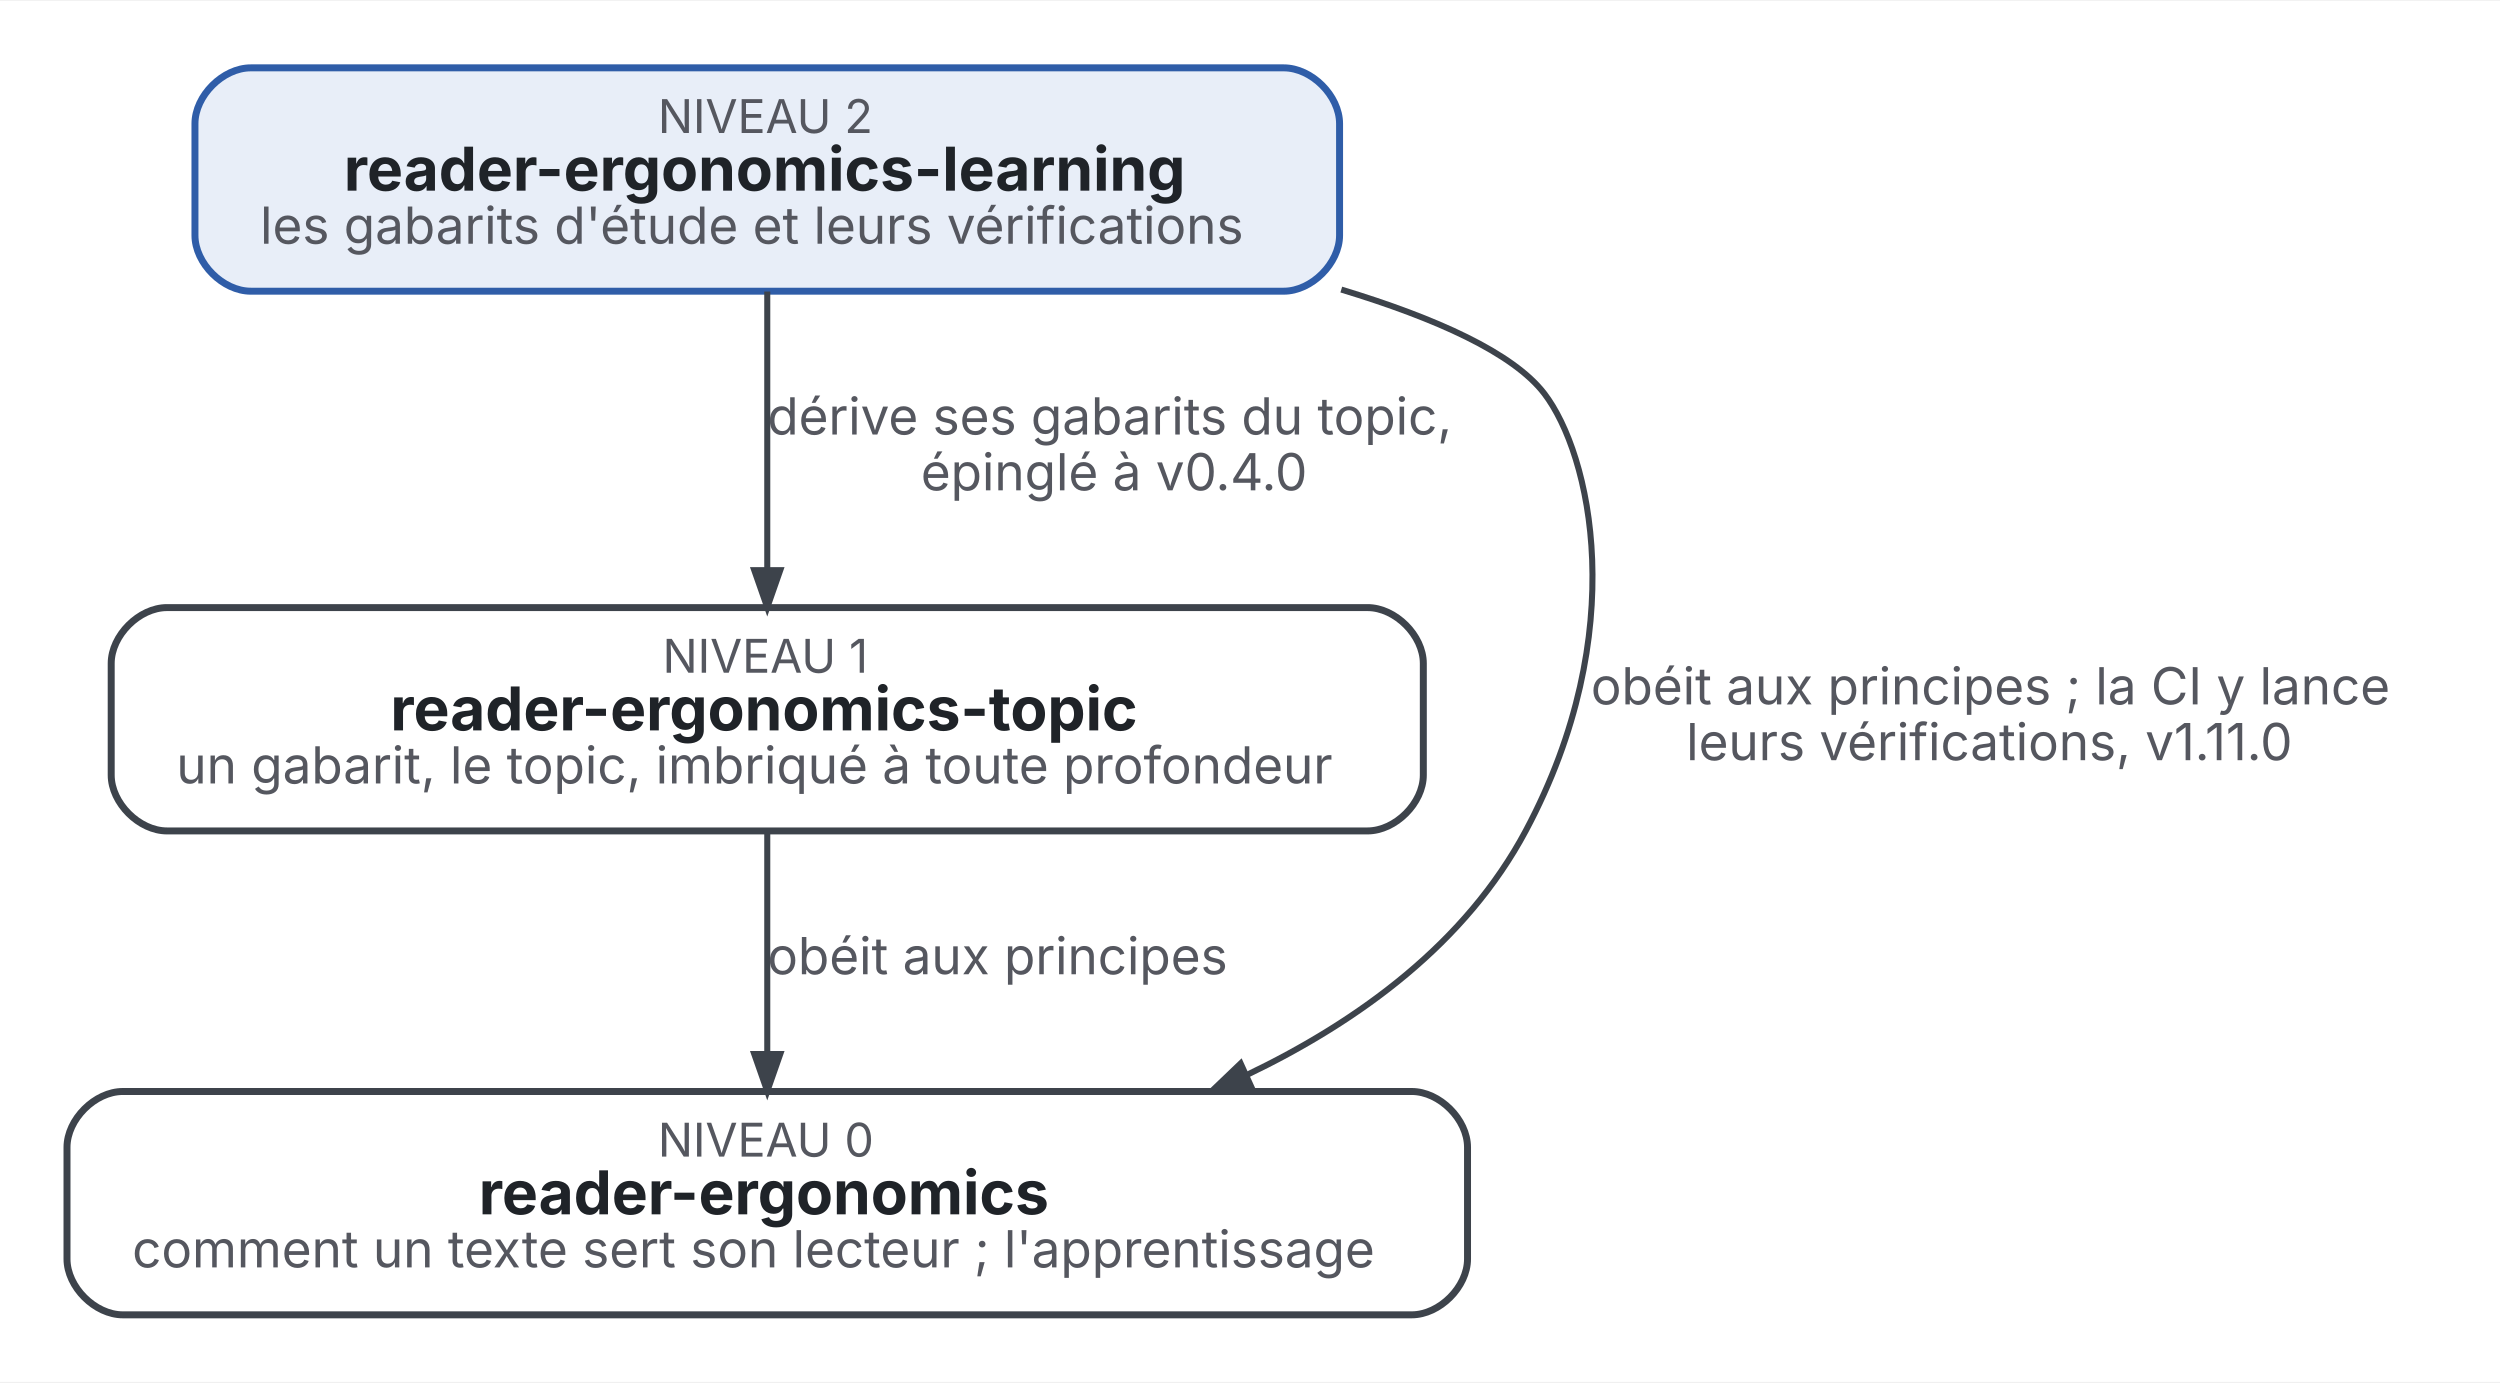
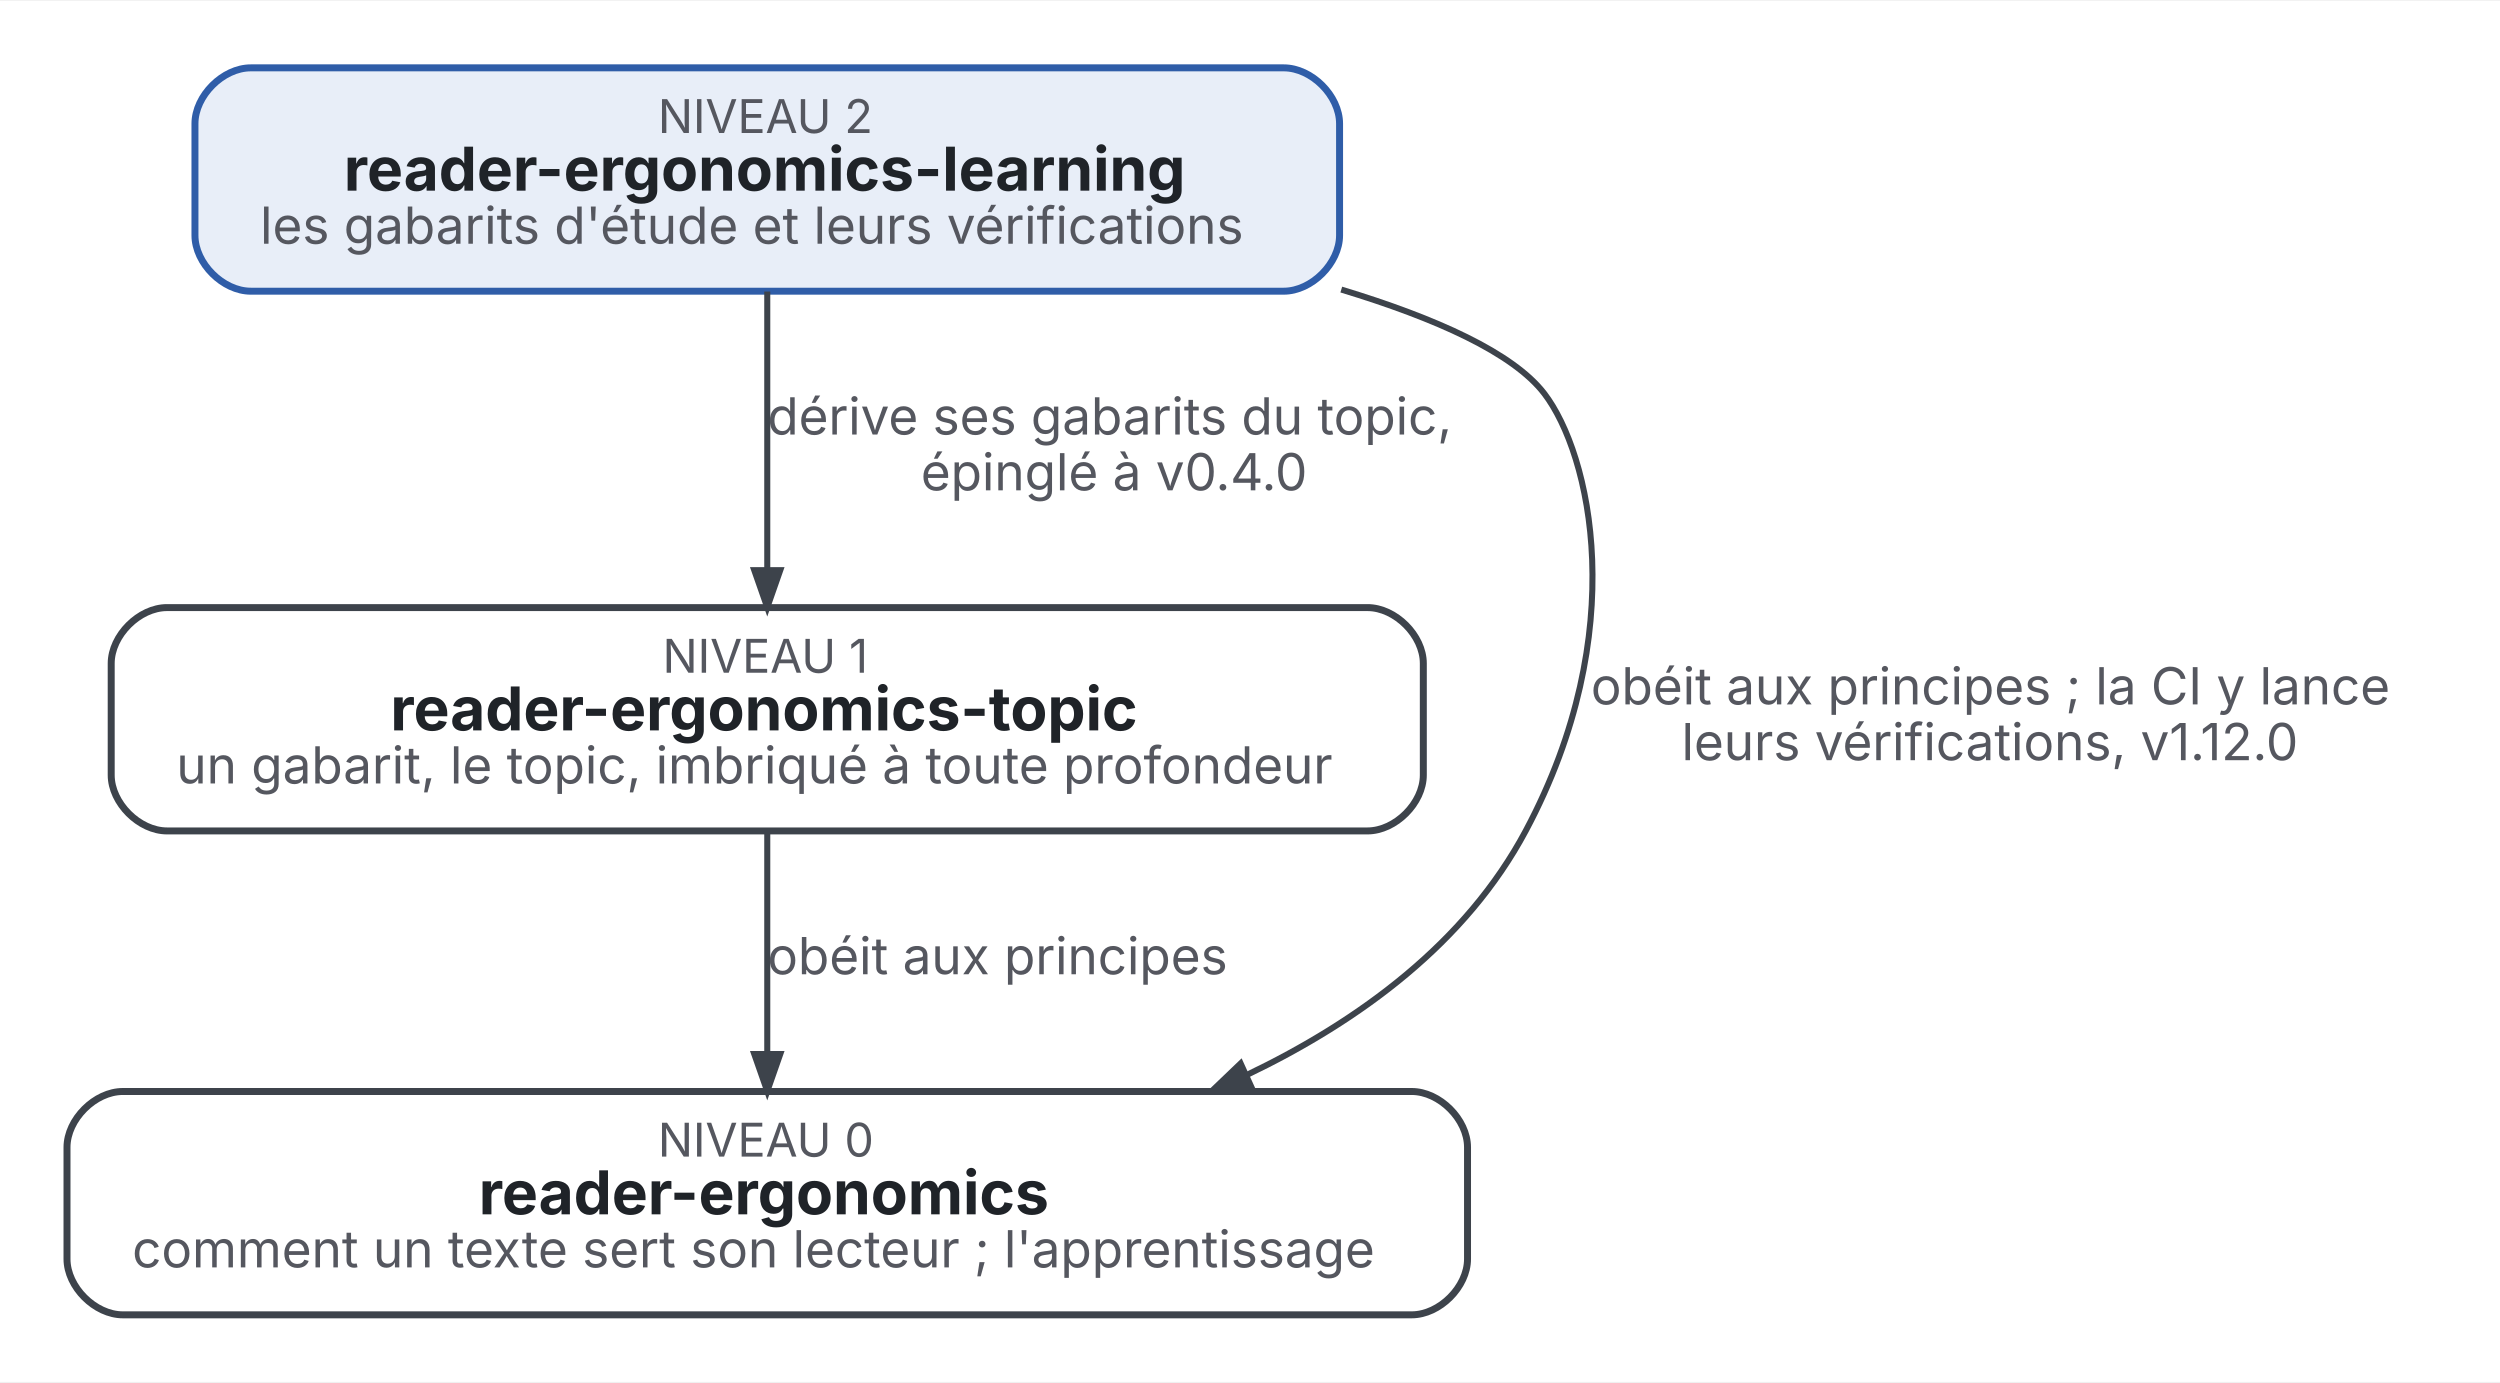
<svg xmlns="http://www.w3.org/2000/svg" width="537pt" height="297pt" viewBox="0.00 0.00 537.30 296.80">
  <g id="graph0" class="graph" transform="scale(1 1) rotate(0) translate(14.4 282.4)">
    <polygon fill="white" stroke="transparent" points="-14.4,14.4 -14.4,-282.4 522.9,-282.4 522.9,14.4 -14.4,14.4" />
    <g id="node1" class="node">
      <path fill="#e8eef8" stroke="#2f5da8" stroke-width="1.5" d="M261.5,-268C261.5,-268 39.5,-268 39.5,-268 33.5,-268 27.5,-262 27.5,-256 27.5,-256 27.5,-232 27.5,-232 27.5,-226 33.5,-220 39.5,-220 39.5,-220 261.5,-220 261.5,-220 267.5,-220 273.5,-226 273.5,-232 273.5,-232 273.5,-256 273.5,-256 273.5,-262 267.5,-268 261.5,-268" />
      <text text-anchor="start" x="127" y="-254" font-family="Inter" font-size="10.00" fill="#55575f">NIVEAU 2</text>
      <text text-anchor="start" x="59.5" y="-241.6" font-family="Inter" font-weight="bold" font-size="13.00" fill="#1f2328">reader-ergonomics-learning</text>
      <text text-anchor="start" x="41.5" y="-230.2" font-family="Inter" font-size="11.00" fill="#55575f">les gabarits d'étude et leurs vérifications</text>
    </g>
    <g id="node2" class="node">
      <path fill="#ffffff" stroke="#3d434b" stroke-width="1.5" d="M279.5,-152C279.5,-152 21.5,-152 21.5,-152 15.5,-152 9.5,-146 9.5,-140 9.5,-140 9.5,-116 9.5,-116 9.5,-110 15.5,-104 21.5,-104 21.5,-104 279.5,-104 279.5,-104 285.5,-104 291.5,-110 291.5,-116 291.5,-116 291.5,-140 291.5,-140 291.5,-146 285.5,-152 279.5,-152" />
      <text text-anchor="start" x="128" y="-138" font-family="Inter" font-size="10.00" fill="#55575f">NIVEAU 1</text>
      <text text-anchor="start" x="69.5" y="-125.6" font-family="Inter" font-weight="bold" font-size="13.00" fill="#1f2328">reader-ergonomics-topic</text>
      <text text-anchor="start" x="23.5" y="-114.2" font-family="Inter" font-size="11.00" fill="#55575f">un gabarit, le topic, imbriqué à toute profondeur</text>
    </g>
    <g id="edge1" class="edge">
      <path fill="none" stroke="#3d434b" stroke-width="1.3" d="M150.5,-219.93C150.5,-202.7 150.5,-178.97 150.5,-160.07" />
      <polygon fill="#3d434b" stroke="#3d434b" stroke-width="1.3" points="153.3,-160.04 150.5,-152.04 147.7,-160.04 153.3,-160.04" />
      <text text-anchor="start" x="150.5" y="-189.2" font-family="Inter" font-size="11.00" fill="#55575f">  dérive ses gabarits du topic,</text>
      <text text-anchor="start" x="183.5" y="-177.2" font-family="Inter" font-size="11.00" fill="#55575f">  épinglé à v0.4.0</text>
    </g>
    <g id="node3" class="node">
      <path fill="#ffffff" stroke="#3d434b" stroke-width="1.5" d="M289,-48C289,-48 12,-48 12,-48 6,-48 0,-42 0,-36 0,-36 0,-12 0,-12 0,-6 6,0 12,0 12,0 289,0 289,0 295,0 301,-6 301,-12 301,-12 301,-36 301,-36 301,-42 295,-48 289,-48" />
      <text text-anchor="start" x="127" y="-34" font-family="Inter" font-size="10.00" fill="#55575f">NIVEAU 0</text>
      <text text-anchor="start" x="88.5" y="-21.6" font-family="Inter" font-weight="bold" font-size="13.00" fill="#1f2328">reader-ergonomics</text>
      <text text-anchor="start" x="14" y="-10.2" font-family="Inter" font-size="11.00" fill="#55575f">comment un texte sert son lecteur ; l'apprentissage</text>
    </g>
    <g id="edge3" class="edge">
      <path fill="none" stroke="#3d434b" stroke-width="1.3" d="M273.87,-220.35C294.16,-214.2 310.79,-206.76 317.5,-198 327.37,-185.11 336.4,-146.89 313.5,-104 300.69,-80.01 277.94,-63.22 253.43,-51.49" />
      <polygon fill="#3d434b" stroke="#3d434b" stroke-width="1.3" points="254.56,-48.93 246.12,-48.17 252.24,-54.03 254.56,-48.93" />
      <text text-anchor="start" x="327.5" y="-131.2" font-family="Inter" font-size="11.00" fill="#55575f">  obéit aux principes ; la CI y lance</text>
-       <text text-anchor="start" x="348" y="-119.2" font-family="Inter" font-size="11.00" fill="#55575f">  leurs vérifications, v1.11.0</text>
+       <text text-anchor="start" x="347" y="-119.2" font-family="Inter" font-size="11.00" fill="#55575f">  leurs vérifications, v1.12.0</text>
    </g>
    <g id="edge2" class="edge">
      <path fill="none" stroke="#3d434b" stroke-width="1.3" d="M150.5,-103.85C150.5,-89.77 150.5,-71.6 150.5,-56.25" />
      <polygon fill="#3d434b" stroke="#3d434b" stroke-width="1.3" points="153.3,-56.05 150.5,-48.05 147.7,-56.05 153.3,-56.05" />
      <text text-anchor="start" x="150.5" y="-73.2" font-family="Inter" font-size="11.00" fill="#55575f">  obéit aux principes</text>
    </g>
  </g>
</svg>
